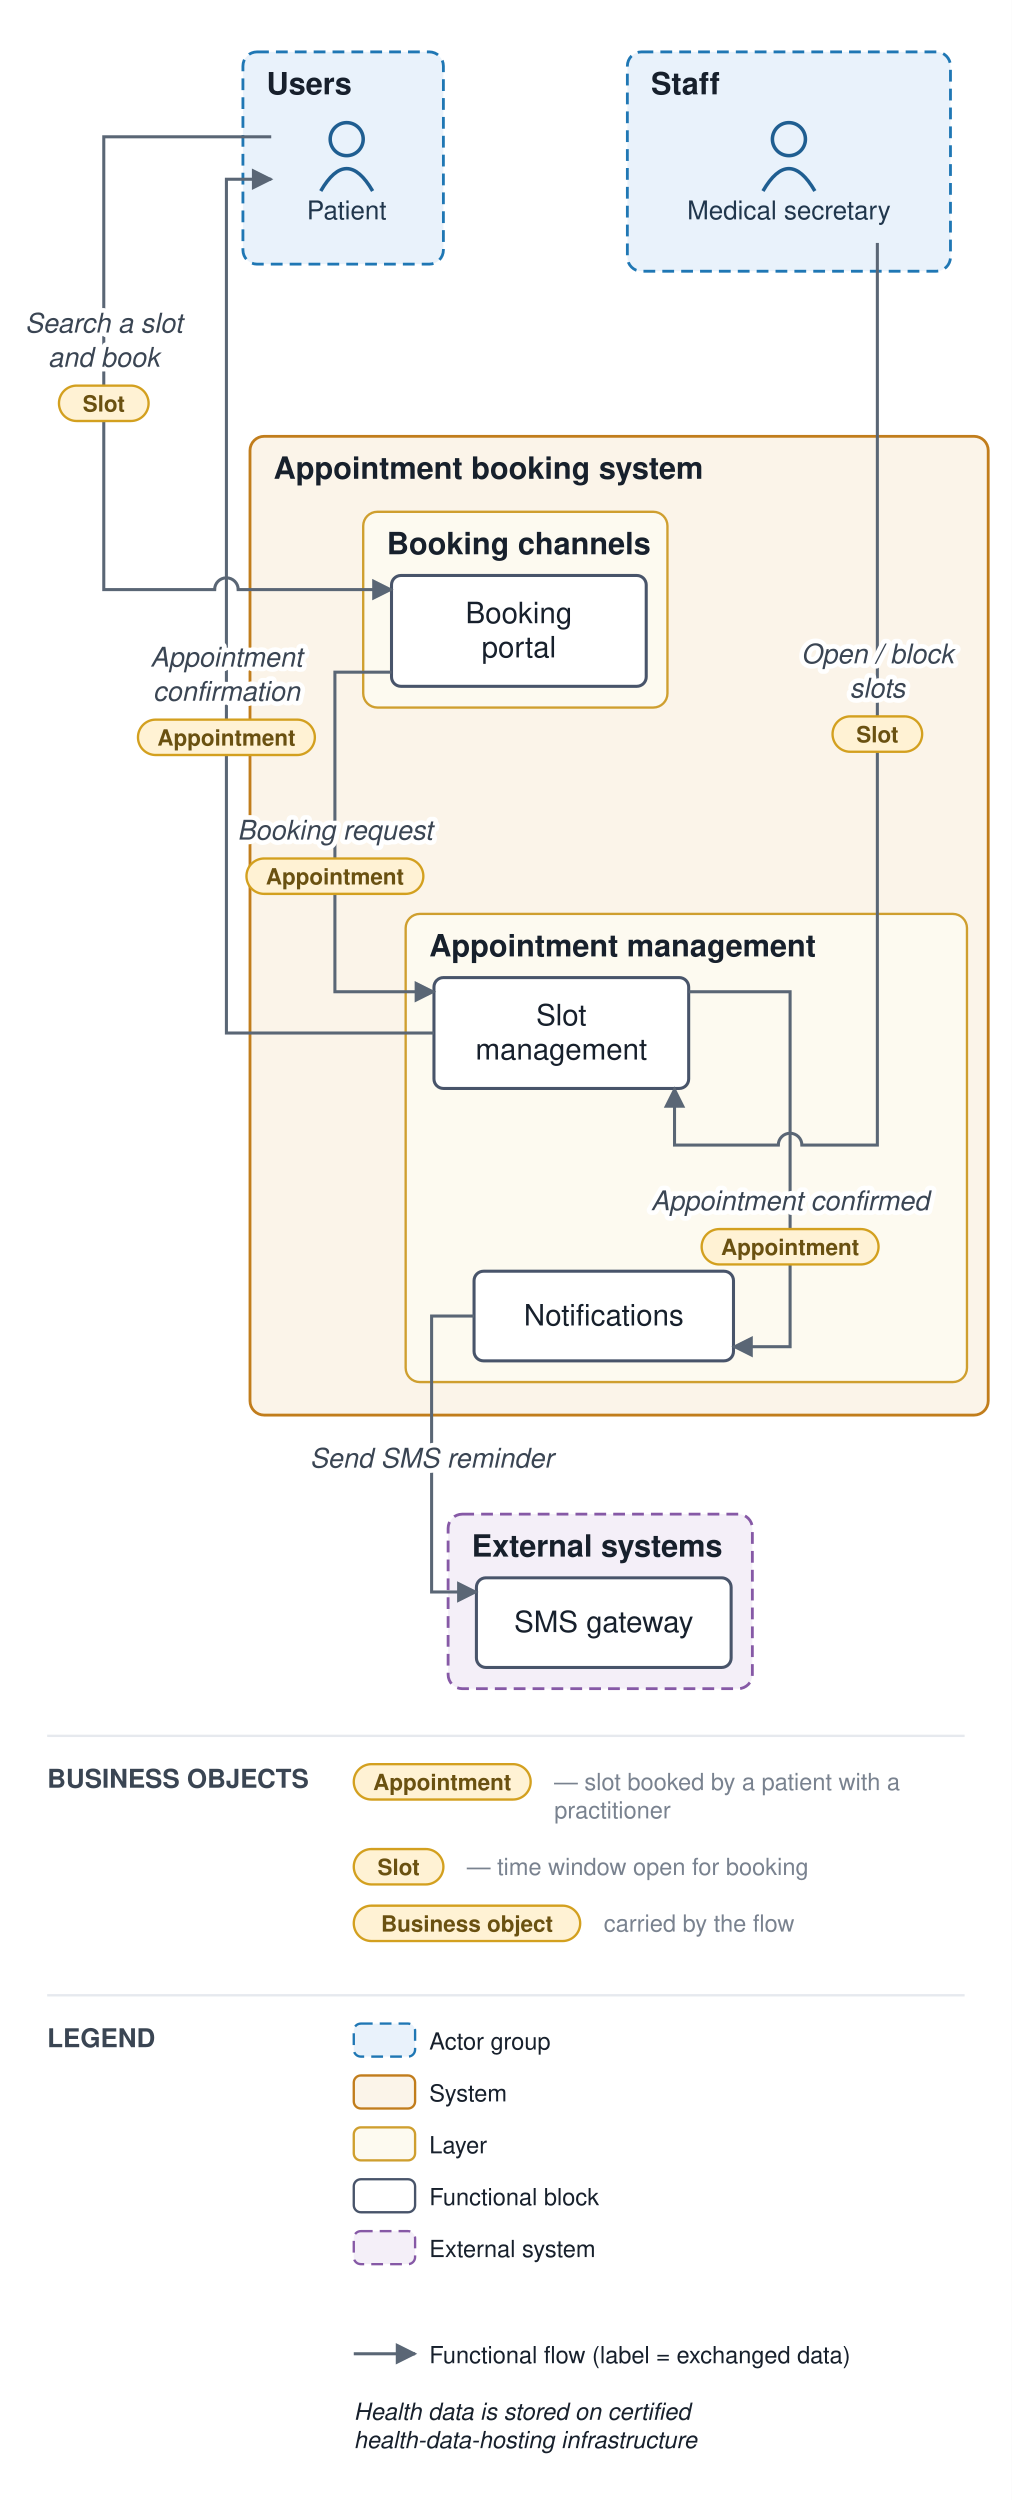
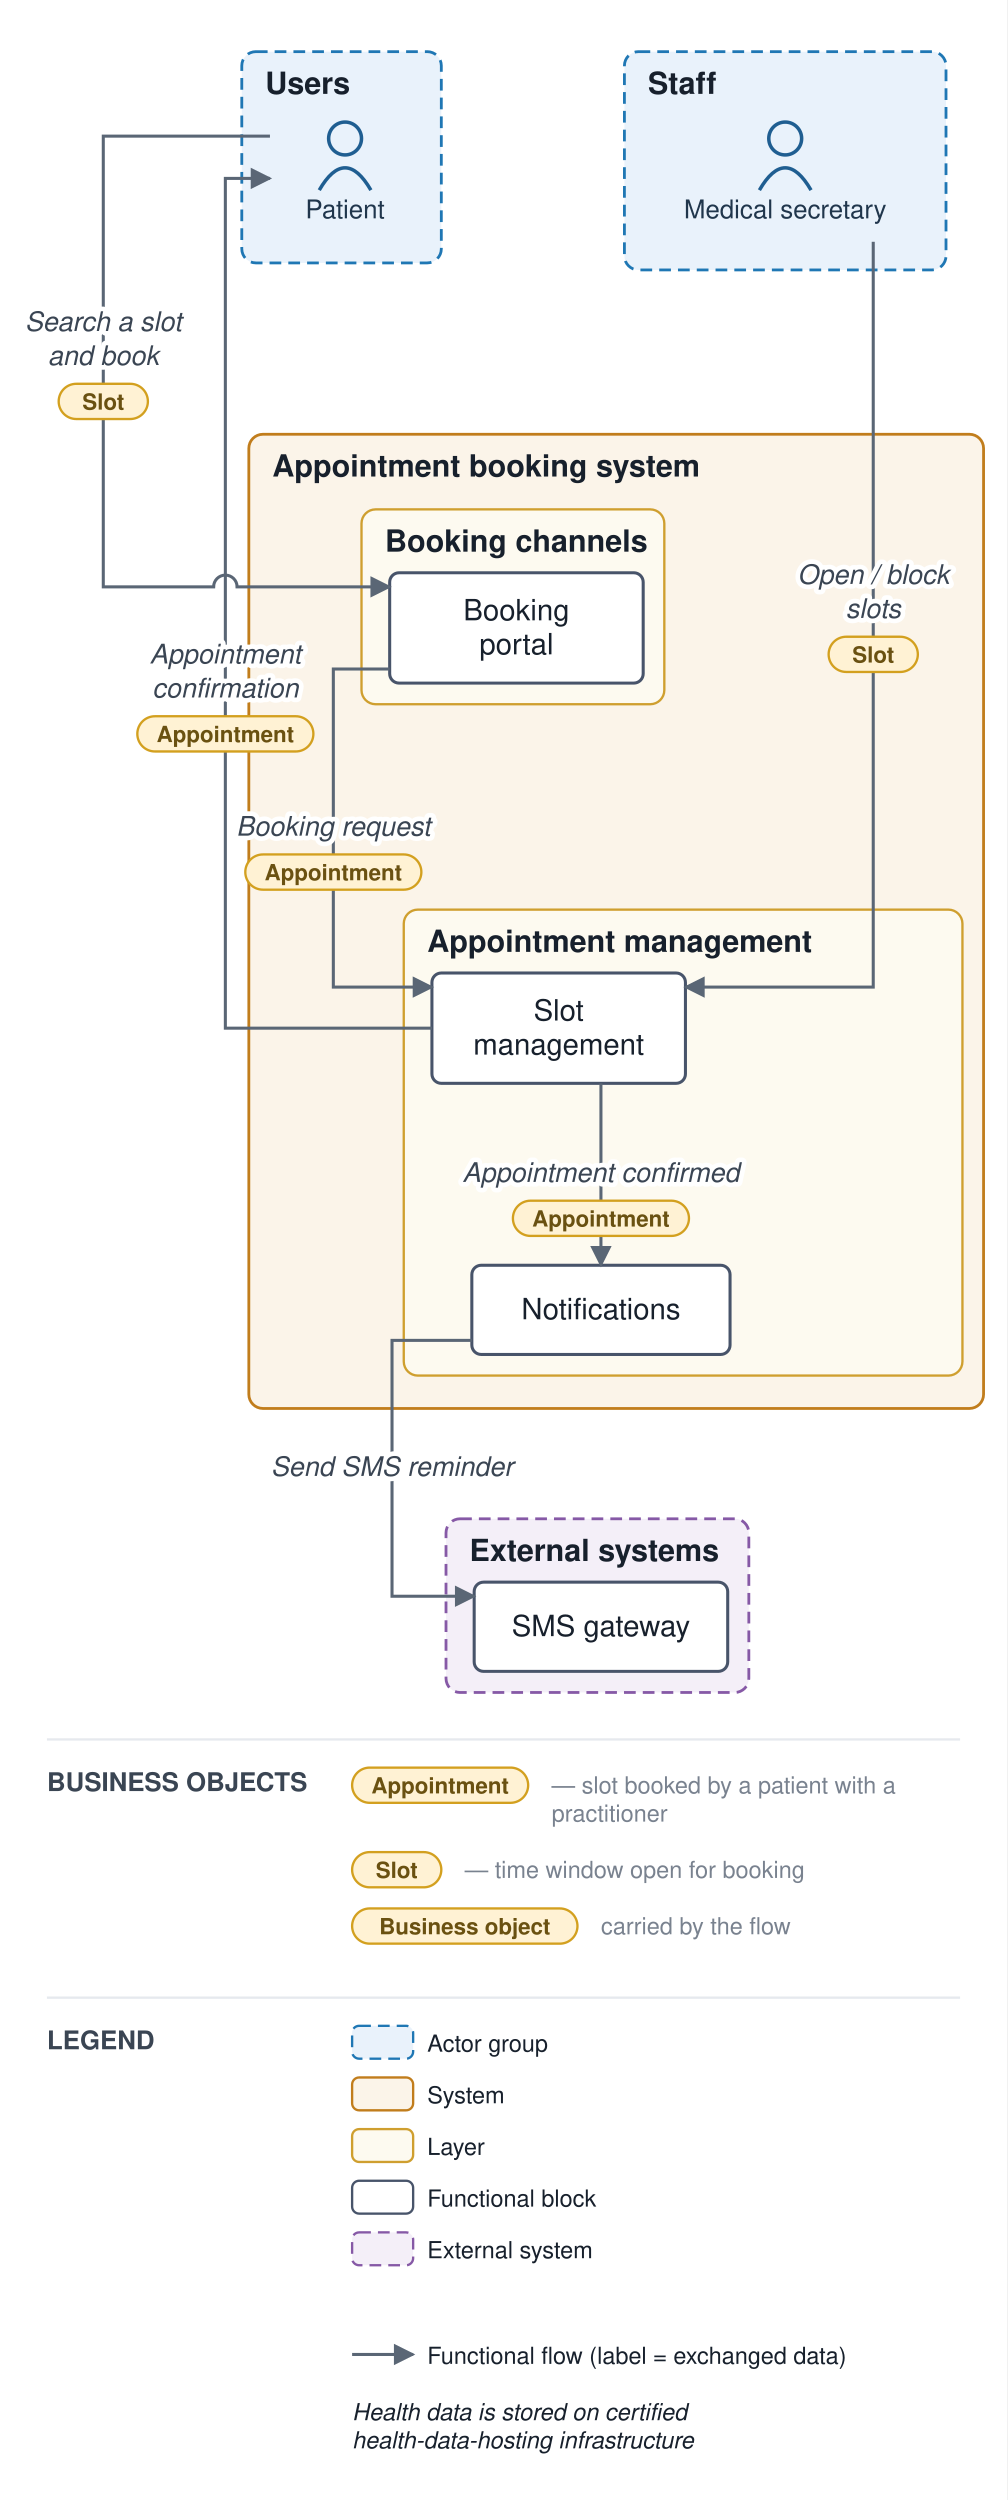
- <svg xmlns="http://www.w3.org/2000/svg" viewBox="0 0 429 1060" font-family="Helvetica,Arial,sans-serif">
+ <svg xmlns="http://www.w3.org/2000/svg" viewBox="0 0 429 1065" font-family="Helvetica,Arial,sans-serif">
  <defs>
    <marker id="arr" viewBox="0 0 10 10" refX="9" refY="5" markerWidth="7" markerHeight="7" orient="auto-start-reverse">
      <path d="M0,0 L10,5 L0,10 z" fill="#5a6675" />
    </marker>
  </defs>
-   <rect width="429" height="1060" fill="#ffffff" />
+   <rect width="429" height="1065" fill="#ffffff" />
  <rect x="103" y="22" width="85" height="90" rx="6" fill="#e9f2fb" stroke="#1f77b4" stroke-width="1.2" stroke-dasharray="5 3" />
  <text x="113" y="40" font-size="13" font-weight="bold" fill="#17202c">Users</text>
  <rect x="266" y="22" width="137" height="93" rx="6" fill="#e9f2fb" stroke="#1f77b4" stroke-width="1.2" stroke-dasharray="5 3" />
  <text x="276" y="40" font-size="13" font-weight="bold" fill="#17202c">Staff</text>
  <rect x="106" y="185" width="313" height="415" rx="6" fill="#fbf4e9" stroke="#c17d1c" stroke-width="1.2" />
  <text x="116" y="203" font-size="13" font-weight="bold" fill="#17202c">Appointment booking system</text>
  <rect x="154" y="217" width="129" height="83" rx="6" fill="#fdfaf0" stroke="#cf9f2f" stroke-width="1" />
  <text x="164" y="235" font-size="13" font-weight="bold" fill="#17202c">Booking channels</text>
  <rect x="172" y="387.5" width="238" height="198.5" rx="6" fill="#fdfaf0" stroke="#cf9f2f" stroke-width="1" />
  <text x="182" y="405.5" font-size="13" font-weight="bold" fill="#17202c">Appointment management</text>
-   <rect x="190" y="642" width="129" height="74" rx="6" fill="#f4eff8" stroke="#8659a6" stroke-width="1.2" stroke-dasharray="5 3" />
-   <text x="200" y="660" font-size="13" font-weight="bold" fill="#17202c">External systems</text>
+   <rect x="190" y="647" width="129" height="74" rx="6" fill="#f4eff8" stroke="#8659a6" stroke-width="1.2" stroke-dasharray="5 3" />
+   <text x="200" y="665" font-size="13" font-weight="bold" fill="#17202c">External systems</text>
  <circle cx="147" cy="59" r="7" fill="none" stroke="#1f5e91" stroke-width="1.5" />
  <path d="M 136 81 q 11 -19 22 0" fill="none" stroke="#1f5e91" stroke-width="1.5" />
  <text x="147" y="93" font-size="11" text-anchor="middle" fill="#20364c">Patient</text>
  <circle cx="334.5" cy="59" r="7" fill="none" stroke="#1f5e91" stroke-width="1.5" />
  <path d="M 323.5 81 q 11 -19 22 0" fill="none" stroke="#1f5e91" stroke-width="1.5" />
  <text x="334.5" y="93" font-size="11" text-anchor="middle" fill="#20364c">Medical secretary</text>
  <rect x="166" y="244" width="108" height="47" rx="4" fill="#ffffff" stroke="#48546a" stroke-width="1.3" />
  <text x="220" y="264.25" font-size="12.5" text-anchor="middle" fill="#17202c">Booking</text>
  <text x="220" y="278.75" font-size="12.5" text-anchor="middle" fill="#17202c">portal</text>
  <rect x="184" y="414.5" width="108" height="47" rx="4" fill="#ffffff" stroke="#48546a" stroke-width="1.3" />
  <text x="238" y="434.75" font-size="12.5" text-anchor="middle" fill="#17202c">Slot</text>
  <text x="238" y="449.25" font-size="12.5" text-anchor="middle" fill="#17202c">management</text>
  <rect x="201" y="539" width="110" height="38" rx="4" fill="#ffffff" stroke="#48546a" stroke-width="1.3" />
  <text x="256" y="562" font-size="12.5" text-anchor="middle" fill="#17202c">Notifications</text>
-   <rect x="202" y="669" width="108" height="38" rx="4" fill="#ffffff" stroke="#48546a" stroke-width="1.3" />
-   <text x="256" y="692" font-size="12.5" text-anchor="middle" fill="#17202c">SMS gateway</text>
+   <rect x="202" y="674" width="108" height="38" rx="4" fill="#ffffff" stroke="#48546a" stroke-width="1.3" />
+   <text x="256" y="697" font-size="12.5" text-anchor="middle" fill="#17202c">SMS gateway</text>
  <path d="M 115 58 L 44 58 L 44 250 L 91 250 A 5 5 0 0 1 101 250 L 166 250" fill="none" stroke="#5a6675" stroke-width="1.3" marker-end="url(#arr)" />
  <path d="M 166 285 L 142 285 L 142 420.5 L 184 420.5" fill="none" stroke="#5a6675" stroke-width="1.3" marker-end="url(#arr)" />
-   <path d="M 292 420.5 L 335 420.5 L 335 571 L 311 571" fill="none" stroke="#5a6675" stroke-width="1.3" marker-end="url(#arr)" />
-   <path d="M 201 558 L 183 558 L 183 675 L 202 675" fill="none" stroke="#5a6675" stroke-width="1.3" marker-end="url(#arr)" />
-   <path d="M 372 103 L 372 485.5 L 340 485.5 A 5 5 0 0 0 330 485.5 L 286 485.5 L 286 461.5" fill="none" stroke="#5a6675" stroke-width="1.3" marker-end="url(#arr)" />
+   <path d="M 256 461.5 L 256 539" fill="none" stroke="#5a6675" stroke-width="1.3" marker-end="url(#arr)" />
+   <path d="M 201 571 L 167 571 L 167 680 L 202 680" fill="none" stroke="#5a6675" stroke-width="1.3" marker-end="url(#arr)" />
+   <path d="M 372 103 L 372 420.5 L 292 420.5" fill="none" stroke="#5a6675" stroke-width="1.3" marker-end="url(#arr)" />
  <path d="M 184 438 L 96 438 L 96 76 L 115 76" fill="none" stroke="#5a6675" stroke-width="1.3" marker-end="url(#arr)" />
  <text x="44" y="141" font-size="11.5" text-anchor="middle" fill="#3a4553" font-style="italic" stroke="#ffffff" stroke-width="4" paint-order="stroke" stroke-linejoin="round">Search a slot</text>
  <text x="44" y="155.5" font-size="11.5" text-anchor="middle" fill="#3a4553" font-style="italic" stroke="#ffffff" stroke-width="4" paint-order="stroke" stroke-linejoin="round">and book</text>
  <rect x="25" y="163.5" width="38" height="15" rx="7.5" fill="#fff2d4" stroke="#d3a01f" stroke-width="1" />
  <text x="44" y="174.5" font-size="9.5" text-anchor="middle" fill="#6a5111" font-weight="bold">Slot</text>
  <text x="142" y="356" font-size="11.5" text-anchor="middle" fill="#3a4553" font-style="italic" stroke="#ffffff" stroke-width="4" paint-order="stroke" stroke-linejoin="round">Booking request</text>
  <rect x="104.5" y="364" width="75" height="15" rx="7.5" fill="#fff2d4" stroke="#d3a01f" stroke-width="1" />
  <text x="142" y="375" font-size="9.5" text-anchor="middle" fill="#6a5111" font-weight="bold">Appointment</text>
-   <text x="335" y="513.125" font-size="11.5" text-anchor="middle" fill="#3a4553" font-style="italic" stroke="#ffffff" stroke-width="4" paint-order="stroke" stroke-linejoin="round">Appointment confirmed</text>
-   <rect x="297.5" y="521.125" width="75" height="15" rx="7.5" fill="#fff2d4" stroke="#d3a01f" stroke-width="1" />
-   <text x="335" y="532.125" font-size="9.5" text-anchor="middle" fill="#6a5111" font-weight="bold">Appointment</text>
-   <text x="183" y="622.25" font-size="11.5" text-anchor="middle" fill="#3a4553" font-style="italic" stroke="#ffffff" stroke-width="4" paint-order="stroke" stroke-linejoin="round">Send SMS reminder</text>
-   <text x="372" y="281.25" font-size="11.5" text-anchor="middle" fill="#3a4553" font-style="italic" stroke="#ffffff" stroke-width="4" paint-order="stroke" stroke-linejoin="round">Open / block</text>
-   <text x="372" y="295.75" font-size="11.5" text-anchor="middle" fill="#3a4553" font-style="italic" stroke="#ffffff" stroke-width="4" paint-order="stroke" stroke-linejoin="round">slots</text>
-   <rect x="353" y="303.75" width="38" height="15" rx="7.5" fill="#fff2d4" stroke="#d3a01f" stroke-width="1" />
-   <text x="372" y="314.75" font-size="9.5" text-anchor="middle" fill="#6a5111" font-weight="bold">Slot</text>
+   <text x="256" y="503.5" font-size="11.5" text-anchor="middle" fill="#3a4553" font-style="italic" stroke="#ffffff" stroke-width="4" paint-order="stroke" stroke-linejoin="round">Appointment confirmed</text>
+   <rect x="218.5" y="511.5" width="75" height="15" rx="7.5" fill="#fff2d4" stroke="#d3a01f" stroke-width="1" />
+   <text x="256" y="522.5" font-size="9.5" text-anchor="middle" fill="#6a5111" font-weight="bold">Appointment</text>
+   <text x="167" y="628.75" font-size="11.5" text-anchor="middle" fill="#3a4553" font-style="italic" stroke="#ffffff" stroke-width="4" paint-order="stroke" stroke-linejoin="round">Send SMS reminder</text>
+   <text x="372" y="248.75" font-size="11.5" text-anchor="middle" fill="#3a4553" font-style="italic" stroke="#ffffff" stroke-width="4" paint-order="stroke" stroke-linejoin="round">Open / block</text>
+   <text x="372" y="263.25" font-size="11.5" text-anchor="middle" fill="#3a4553" font-style="italic" stroke="#ffffff" stroke-width="4" paint-order="stroke" stroke-linejoin="round">slots</text>
+   <rect x="353" y="271.25" width="38" height="15" rx="7.5" fill="#fff2d4" stroke="#d3a01f" stroke-width="1" />
+   <text x="372" y="282.25" font-size="9.5" text-anchor="middle" fill="#6a5111" font-weight="bold">Slot</text>
  <text x="96" y="282.625" font-size="11.5" text-anchor="middle" fill="#3a4553" font-style="italic" stroke="#ffffff" stroke-width="4" paint-order="stroke" stroke-linejoin="round">Appointment</text>
  <text x="96" y="297.125" font-size="11.5" text-anchor="middle" fill="#3a4553" font-style="italic" stroke="#ffffff" stroke-width="4" paint-order="stroke" stroke-linejoin="round">confirmation</text>
  <rect x="58.5" y="305.125" width="75" height="15" rx="7.5" fill="#fff2d4" stroke="#d3a01f" stroke-width="1" />
  <text x="96" y="316.125" font-size="9.5" text-anchor="middle" fill="#6a5111" font-weight="bold">Appointment</text>
-   <line x1="20" y1="736" x2="409" y2="736" stroke="#e6e9ee" stroke-width="1" />
-   <text x="20" y="758" font-size="11" font-weight="bold" fill="#3a4553">BUSINESS OBJECTS</text>
-   <rect x="150" y="748" width="75" height="15" rx="7.5" fill="#fff2d4" stroke="#d3a01f" />
-   <text x="187.5" y="759" font-size="9.5" text-anchor="middle" fill="#6a5111" font-weight="bold">Appointment</text>
-   <text x="235" y="759" font-size="10" fill="#79828f">— slot booked by a patient with a</text>
-   <text x="235" y="771" font-size="10" fill="#79828f">practitioner</text>
-   <rect x="150" y="784" width="38" height="15" rx="7.5" fill="#fff2d4" stroke="#d3a01f" />
-   <text x="169" y="795" font-size="9.5" text-anchor="middle" fill="#6a5111" font-weight="bold">Slot</text>
-   <text x="198" y="795" font-size="10" fill="#79828f">— time window open for booking</text>
-   <rect x="150" y="808" width="96" height="15" rx="7.5" fill="#fff2d4" stroke="#d3a01f" />
-   <text x="198" y="819" font-size="9.5" text-anchor="middle" fill="#6a5111" font-weight="bold">Business object</text>
-   <text x="256" y="819" font-size="10" fill="#79828f">carried by the flow</text>
-   <line x1="20" y1="846" x2="409" y2="846" stroke="#e6e9ee" stroke-width="1" />
-   <text x="20" y="868" font-size="11" font-weight="bold" fill="#3a4553">LEGEND</text>
-   <rect x="150" y="858" width="26" height="14" rx="3" fill="#e9f2fb" stroke="#1f77b4" stroke-dasharray="5 3" />
-   <text x="182" y="869" font-size="10" fill="#17202c">Actor group</text>
-   <rect x="150" y="880" width="26" height="14" rx="3" fill="#fbf4e9" stroke="#c17d1c" />
-   <text x="182" y="891" font-size="10" fill="#17202c">System</text>
-   <rect x="150" y="902" width="26" height="14" rx="3" fill="#fdfaf0" stroke="#cf9f2f" />
-   <text x="182" y="913" font-size="10" fill="#17202c">Layer</text>
-   <rect x="150" y="924" width="26" height="14" rx="3" fill="#ffffff" stroke="#48546a" />
-   <text x="182" y="935" font-size="10" fill="#17202c">Functional block</text>
-   <rect x="150" y="946" width="26" height="14" rx="3" fill="#f4eff8" stroke="#8659a6" stroke-dasharray="5 3" />
-   <text x="182" y="957" font-size="10" fill="#17202c">External system</text>
-   <line x1="150" y1="998" x2="176" y2="998" stroke="#5a6675" stroke-width="1.3" marker-end="url(#arr)" />
-   <text x="182" y="1002" font-size="10" fill="#17202c">Functional flow (label = exchanged data)</text>
-   <text x="150" y="1026" font-size="10" fill="#17202c" font-style="italic">Health data is stored on certified</text>
-   <text x="150" y="1038" font-size="10" fill="#17202c" font-style="italic">health-data-hosting infrastructure</text>
+   <line x1="20" y1="741" x2="409" y2="741" stroke="#e6e9ee" stroke-width="1" />
+   <text x="20" y="763" font-size="11" font-weight="bold" fill="#3a4553">BUSINESS OBJECTS</text>
+   <rect x="150" y="753" width="75" height="15" rx="7.5" fill="#fff2d4" stroke="#d3a01f" />
+   <text x="187.5" y="764" font-size="9.5" text-anchor="middle" fill="#6a5111" font-weight="bold">Appointment</text>
+   <text x="235" y="764" font-size="10" fill="#79828f">— slot booked by a patient with a</text>
+   <text x="235" y="776" font-size="10" fill="#79828f">practitioner</text>
+   <rect x="150" y="789" width="38" height="15" rx="7.5" fill="#fff2d4" stroke="#d3a01f" />
+   <text x="169" y="800" font-size="9.5" text-anchor="middle" fill="#6a5111" font-weight="bold">Slot</text>
+   <text x="198" y="800" font-size="10" fill="#79828f">— time window open for booking</text>
+   <rect x="150" y="813" width="96" height="15" rx="7.5" fill="#fff2d4" stroke="#d3a01f" />
+   <text x="198" y="824" font-size="9.5" text-anchor="middle" fill="#6a5111" font-weight="bold">Business object</text>
+   <text x="256" y="824" font-size="10" fill="#79828f">carried by the flow</text>
+   <line x1="20" y1="851" x2="409" y2="851" stroke="#e6e9ee" stroke-width="1" />
+   <text x="20" y="873" font-size="11" font-weight="bold" fill="#3a4553">LEGEND</text>
+   <rect x="150" y="863" width="26" height="14" rx="3" fill="#e9f2fb" stroke="#1f77b4" stroke-dasharray="5 3" />
+   <text x="182" y="874" font-size="10" fill="#17202c">Actor group</text>
+   <rect x="150" y="885" width="26" height="14" rx="3" fill="#fbf4e9" stroke="#c17d1c" />
+   <text x="182" y="896" font-size="10" fill="#17202c">System</text>
+   <rect x="150" y="907" width="26" height="14" rx="3" fill="#fdfaf0" stroke="#cf9f2f" />
+   <text x="182" y="918" font-size="10" fill="#17202c">Layer</text>
+   <rect x="150" y="929" width="26" height="14" rx="3" fill="#ffffff" stroke="#48546a" />
+   <text x="182" y="940" font-size="10" fill="#17202c">Functional block</text>
+   <rect x="150" y="951" width="26" height="14" rx="3" fill="#f4eff8" stroke="#8659a6" stroke-dasharray="5 3" />
+   <text x="182" y="962" font-size="10" fill="#17202c">External system</text>
+   <line x1="150" y1="1003" x2="176" y2="1003" stroke="#5a6675" stroke-width="1.3" marker-end="url(#arr)" />
+   <text x="182" y="1007" font-size="10" fill="#17202c">Functional flow (label = exchanged data)</text>
+   <text x="150" y="1031" font-size="10" fill="#17202c" font-style="italic">Health data is stored on certified</text>
+   <text x="150" y="1043" font-size="10" fill="#17202c" font-style="italic">health-data-hosting infrastructure</text>
</svg>
